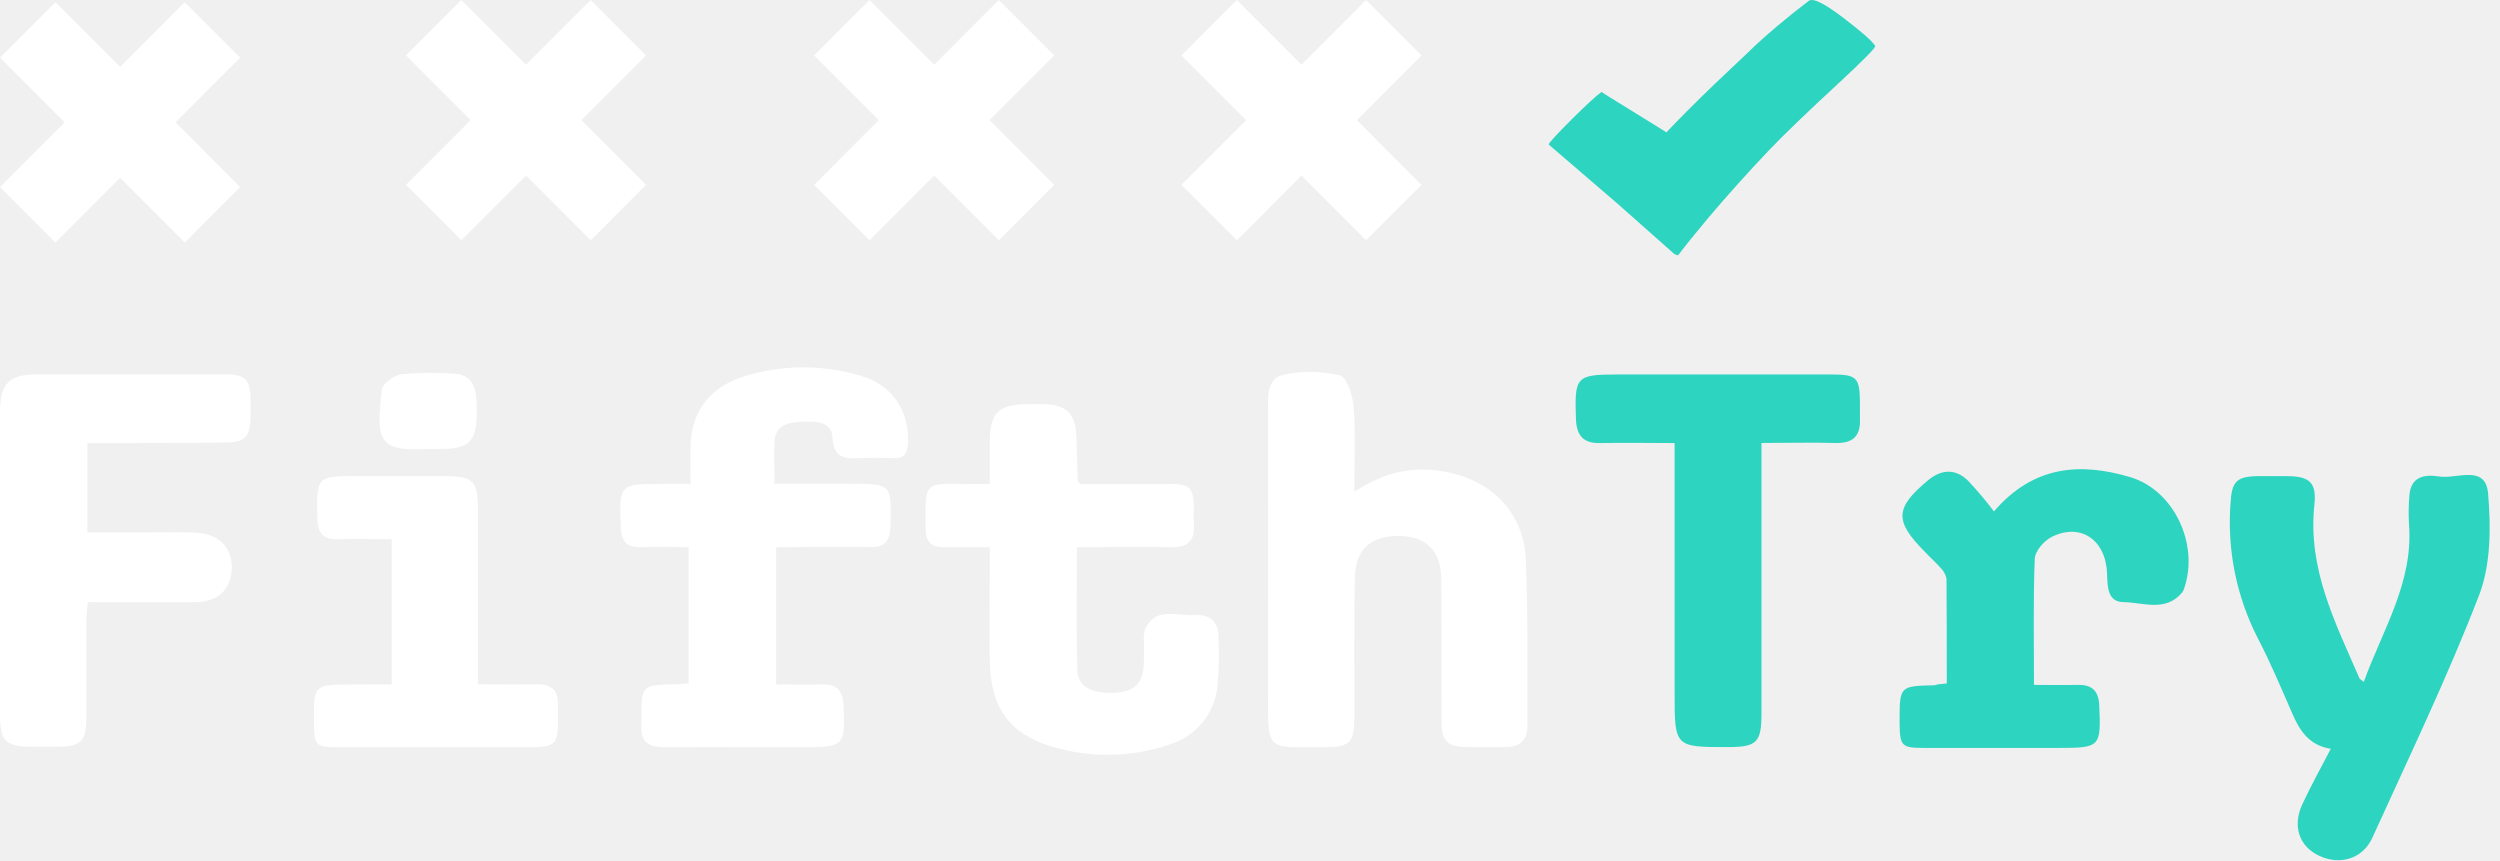
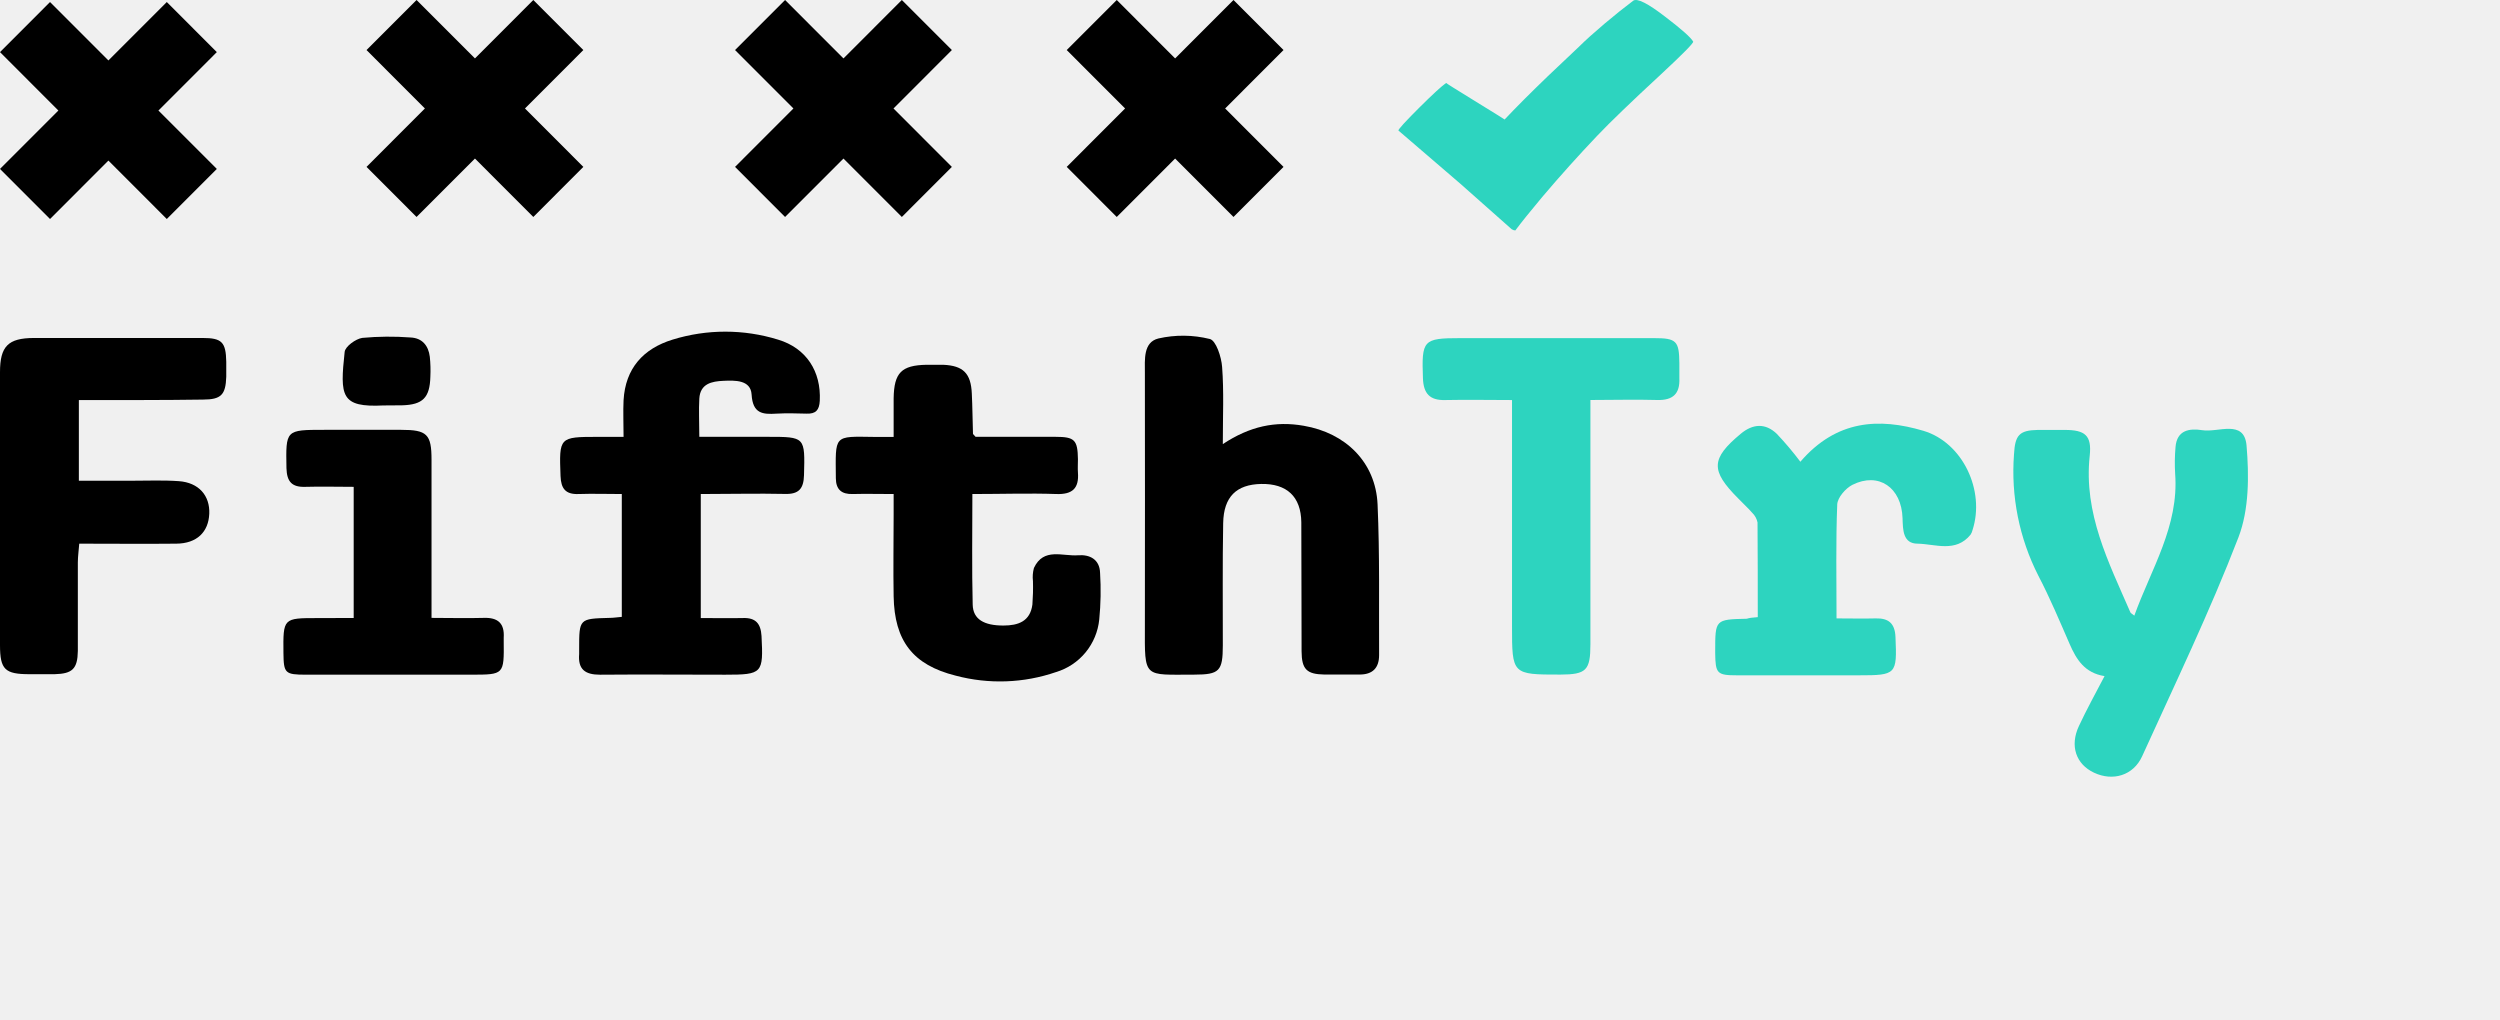
- <svg xmlns="http://www.w3.org/2000/svg" fill="none" height="32" viewBox="0 0 93 32" width="93">
-   <path d="m69.758 1.712c-.1-.172-.483-.512-1.149-1.02-.724-.558-1.165-.779-1.322-.661-.362.273-.75.583-1.165.932-.451.382-.805.701-1.063.957-.477.449-.908.856-1.291 1.222-.719.693-1.312 1.287-1.779 1.782-.032-.025-.443-.281-1.236-.768-.771-.474-1.162-.72-1.173-.737-.178.122-.551.464-1.118 1.026-.567.567-.85.877-.85.932l2.55 2.191c.005.004.711.63 2.117 1.876.058.034.108.05.15.05.241-.323.611-.783 1.11-1.379.729-.861 1.485-1.702 2.267-2.525.535-.562 1.411-1.406 2.629-2.531.913-.848 1.354-1.297 1.322-1.348z" fill="#2dd4bf" />
-   <g fill="#fff">
-     <path d="m50.38 18.297c1.111-.736 2.173-.96 3.336-.755 1.721.294 2.962 1.498 3.041 3.238.092 2.067.052 4.139.063 6.21 0 .536-.274.803-.809.801-.482 0-.956 0-1.448 0-.727-.013-.933-.217-.937-.96-.01-1.771 0-3.542-.011-5.313-.011-1.062-.602-1.6-1.656-1.579-1.016.021-1.541.526-1.562 1.61-.031 1.679-.011 3.357-.015 5.038 0 1.066-.14 1.206-1.176 1.208-2.104 0-2.041.18-2.035-2.007.009-3.473 0-6.947 0-10.422 0-.551-.073-1.264.556-1.421.698-.158 1.424-.151 2.119.021.254.061.478.74.507 1.152.076 1.01.029 2.013.029 3.179z" />
-     <path d="m28.872 20.354v5.109c.606 0 1.172.013 1.738 0 .526-.017.733.229.765.741.078 1.537.042 1.594-1.492 1.594-1.721 0-3.443-.015-5.164 0-.616 0-.91-.223-.859-.849 0-.069 0-.138 0-.207 0-1.252 0-1.252 1.251-1.285.155 0 .31-.025.507-.042v-5.061c-.606 0-1.195-.019-1.782 0-.539.021-.723-.227-.742-.741-.059-1.604-.061-1.613 1.545-1.613h1.052c0-.557-.023-1.035 0-1.51.075-1.31.809-2.124 2.02-2.497 1.415-.437 2.928-.437 4.343 0 1.169.35 1.78 1.312 1.721 2.522-.021.384-.166.542-.543.528-.413-.011-.828-.023-1.239 0-.574.036-.979 0-1.027-.785-.036-.611-.687-.588-1.161-.567-.474.021-.956.113-.993.73-.029.48 0 .96 0 1.577h2.808c1.561 0 1.547 0 1.505 1.585-.015.553-.216.786-.784.768-1.134-.025-2.259.004-3.469.004z" />
-     <path d="m40.062 20.354c0 1.583-.025 3.073.013 4.562.015.601.47.859 1.266.857.61 0 1.103-.171 1.193-.866.025-.319.032-.64.023-.96-.021-.183-.008-.368.04-.545.4-.855 1.188-.471 1.825-.522.472-.036.884.165.901.724.04.64.028 1.282-.034 1.921-.049.497-.245.969-.561 1.355s-.741.668-1.217.812c-1.333.459-2.772.511-4.135.148-1.769-.442-2.525-1.437-2.557-3.265-.021-1.125 0-2.253 0-3.378v-.839c-.608 0-1.147-.013-1.693 0-.459.013-.685-.192-.689-.647-.013-1.806-.111-1.729 1.578-1.706h.803c0-.559 0-1.076 0-1.592.017-1.053.319-1.358 1.35-1.379h.689c.826.035 1.147.35 1.182 1.191.027.549.031 1.101.048 1.652 0 .015.027.033.107.125h3.288c.796 0 .916.127.929.92 0 .192-.013.369 0 .551.05.647-.222.908-.887.885-1.121-.038-2.243 0-3.462 0z" />
-     <path d="m3.249 16.482v3.325h2.196c.643 0 1.287-.029 1.926.017.819.06 1.283.595 1.251 1.345-.033.749-.507 1.224-1.358 1.231-1.306.013-2.613 0-3.999 0-.021.279-.055.519-.057.768v3.649c-.011.741-.228.941-.956.96-.342 0-.689 0-1.033 0-1.017 0-1.216-.192-1.218-1.197 0-2.184 0-4.369 0-6.553 0-1.563 0-3.127 0-4.69 0-1.072.333-1.408 1.394-1.412h6.956c.794 0 .956.173.972.978v.622c-.025.741-.212.935-.956.937-1.673.025-3.347.019-5.116.019z" />
-   </g>
-   <path d="m87.934 25.365c.691-1.921 1.84-3.682 1.683-5.835-.023-.368-.019-.737.013-1.104.056-.709.574-.786 1.105-.701.648.106 1.721-.463 1.821.622.107 1.256.107 2.651-.335 3.797-1.18 3.06-2.609 6.025-3.967 9.014-.361.795-1.209 1.043-1.983.676-.742-.349-1.004-1.104-.622-1.921.318-.682.685-1.345 1.056-2.057-.821-.133-1.159-.686-1.436-1.321-.413-.947-.813-1.903-1.291-2.818-.786-1.543-1.133-3.275-1.002-5.003.044-.787.216-.985.981-1.001h1.103c.842 0 1.127.221 1.035 1.068-.256 2.374.78 4.387 1.675 6.448.015.035.063.056.163.136z" fill="#2dd4bf" />
-   <path d="m72.42 25.426c0-1.345 0-2.618-.01-3.901-.032-.154-.11-.295-.224-.403-.18-.207-.383-.384-.574-.588-1.147-1.153-1.125-1.637.105-2.662.499-.415 1.014-.45 1.484 0 .346.365.671.75.974 1.152 1.488-1.729 3.242-1.817 5.068-1.275 1.624.484 2.549 2.466 2.025 4.087-.016.068-.044.133-.082.192-.614.753-1.448.384-2.182.371-.608 0-.604-.576-.62-1.045-.038-1.272-.985-1.921-2.066-1.379-.281.144-.614.524-.625.809-.061 1.536-.029 3.073-.029 4.694.574 0 1.094.013 1.612 0 .518-.013.794.192.817.768.065 1.537.04 1.577-1.509 1.577-1.673 0-3.348 0-5.024 0-.822 0-.885-.075-.895-.918v-.069c0-1.314 0-1.314 1.302-1.345.105-.035.218-.048.451-.065z" fill="#2dd4bf" />
-   <path d="m62.295 16.482c-.956 0-1.853-.019-2.741 0-.648.021-.906-.267-.929-.897-.055-1.573 0-1.654 1.54-1.654h7.987c.92 0 1.029.117 1.038 1.031v.62c.029.643-.268.916-.914.897-.887-.027-1.775 0-2.75 0v.897 9.171c0 1.074-.174 1.241-1.235 1.245-1.995 0-1.995 0-1.995-2.009z" fill="#2dd4bf" />
-   <g fill="#fff">
-     <path d="m14.572 25.461v-5.403c-.677 0-1.339-.019-1.987 0-.558.019-.765-.211-.782-.768-.027-1.581-.044-1.581 1.561-1.581h3.165c1.061 0 1.251.177 1.251 1.227v5.655.866c.752 0 1.454.019 2.152 0 .587-.021.861.227.822.814-.003.046-.003.092 0 .138.015 1.385.015 1.385-1.339 1.387h-6.818c-.853 0-.908-.061-.918-.891-.013-1.44-.013-1.44 1.408-1.44z" />
-     <path d="m15.878 16.704h-.069c-1.779.09-1.804-.384-1.608-2.207.023-.223.453-.536.725-.576.66-.061 1.324-.067 1.985-.017.48.019.742.332.798.795.029.274.036.549.023.824-.023.861-.31 1.153-1.167 1.175-.228.006-.457.006-.687.006z" />
-     <path d="m6.872.084-2.405 2.407-2.405-2.407-2.061 2.062 2.405 2.407-2.405 2.407 2.061 2.062 2.405-2.407 2.405 2.407 2.061-2.062-2.405-2.407 2.405-2.407z" />
-     <path d="m50.82 0-2.405 2.407-2.405-2.407-2.061 2.062 2.405 2.407-2.405 2.407 2.061 2.062 2.405-2.407 2.405 2.407 2.061-2.062-2.405-2.407 2.405-2.407z" />
-     <path d="m21.973 0-2.405 2.407-2.405-2.407-2.061 2.062 2.405 2.407-2.405 2.407 2.061 2.062 2.405-2.407 2.405 2.407 2.061-2.062-2.405-2.407 2.405-2.407z" />
-     <path d="m37.156 0-2.405 2.407-2.405-2.407-2.061 2.062 2.405 2.407-2.405 2.407 2.061 2.062 2.405-2.407 2.405 2.407 2.061-2.062-2.405-2.407 2.405-2.407z" />
-   </g>
+ <svg xmlns="http://www.w3.org/2000/svg" width="103" height="42" viewBox="0 0 103 42" style="background-color: #FFFFFF;padding:5px">
+   <path d="M69.758 1.712C69.659 1.54 69.276 1.2 68.609 0.692C67.885 0.133 67.444 -0.087 67.287 0.031C66.925 0.304 66.537 0.614 66.122 0.963C65.671 1.345 65.317 1.664 65.059 1.92C64.582 2.369 64.152 2.776 63.769 3.141C63.05 3.834 62.457 4.428 61.99 4.923C61.958 4.898 61.546 4.642 60.754 4.155C59.983 3.681 59.592 3.435 59.581 3.418C59.403 3.54 59.03 3.882 58.464 4.445C57.897 5.011 57.614 5.322 57.614 5.377L60.164 7.568C60.169 7.572 60.875 8.197 62.281 9.444C62.339 9.478 62.389 9.495 62.431 9.495C62.672 9.171 63.042 8.712 63.54 8.116C64.27 7.255 65.025 6.413 65.807 5.591C66.342 5.028 67.219 4.184 68.436 3.059C69.349 2.211 69.79 1.762 69.758 1.712L69.758 1.712Z" fill="#2DD4BF" />
+   <path d="M50.38 18.297C51.491 17.561 52.552 17.337 53.715 17.542C55.436 17.836 56.678 19.04 56.756 20.78C56.848 22.847 56.808 24.92 56.819 26.99C56.819 27.526 56.546 27.793 56.01 27.791C55.528 27.791 55.054 27.791 54.562 27.791C53.836 27.778 53.629 27.574 53.625 26.831C53.616 25.06 53.625 23.289 53.614 21.518C53.602 20.456 53.011 19.918 51.958 19.939C50.942 19.96 50.416 20.465 50.395 21.549C50.364 23.227 50.383 24.906 50.38 26.587C50.38 27.653 50.24 27.793 49.203 27.795C47.1 27.795 47.163 27.975 47.169 25.788C47.178 22.315 47.169 18.84 47.169 15.366C47.169 14.815 47.096 14.102 47.725 13.945C48.423 13.786 49.149 13.794 49.844 13.966C50.099 14.027 50.322 14.705 50.351 15.118C50.428 16.128 50.38 17.131 50.38 18.297Z" fill="black" />
+   <path d="M28.872 20.354V25.463C29.478 25.463 30.044 25.476 30.61 25.463C31.136 25.445 31.343 25.691 31.375 26.204C31.453 27.741 31.417 27.798 29.883 27.798C28.162 27.798 26.441 27.783 24.72 27.798C24.104 27.798 23.809 27.576 23.861 26.949C23.861 26.88 23.861 26.811 23.861 26.742C23.861 25.49 23.861 25.49 25.112 25.457C25.267 25.457 25.421 25.432 25.618 25.415V20.354C25.012 20.354 24.423 20.334 23.836 20.354C23.297 20.375 23.113 20.127 23.094 19.612C23.035 18.009 23.033 17.999 24.639 17.999H25.691C25.691 17.442 25.668 16.964 25.691 16.489C25.766 15.179 26.5 14.365 27.711 13.992C29.126 13.555 30.639 13.555 32.054 13.992C33.223 14.342 33.835 15.304 33.775 16.514C33.754 16.898 33.609 17.056 33.232 17.042C32.819 17.031 32.404 17.019 31.993 17.042C31.419 17.079 31.014 17.042 30.966 16.257C30.93 15.646 30.279 15.669 29.805 15.69C29.331 15.711 28.849 15.803 28.812 16.42C28.784 16.9 28.812 17.38 28.812 17.997H31.62C33.181 17.997 33.167 17.997 33.125 19.581C33.11 20.135 32.909 20.367 32.341 20.35C31.207 20.325 30.082 20.354 28.872 20.354Z" fill="black" />
+   <path d="M40.062 20.354C40.062 21.936 40.037 23.427 40.075 24.915C40.09 25.516 40.546 25.774 41.341 25.772C41.951 25.772 42.445 25.601 42.535 24.906C42.559 24.586 42.567 24.266 42.558 23.945C42.536 23.762 42.55 23.577 42.598 23.4C42.998 22.545 43.785 22.929 44.422 22.877C44.895 22.841 45.306 23.043 45.323 23.602C45.363 24.242 45.352 24.884 45.289 25.522C45.239 26.02 45.044 26.491 44.727 26.877C44.411 27.263 43.987 27.545 43.51 27.689C42.177 28.148 40.738 28.199 39.375 27.837C37.606 27.395 36.851 26.4 36.818 24.571C36.797 23.446 36.818 22.318 36.818 21.193V20.354C36.21 20.354 35.671 20.34 35.126 20.354C34.667 20.367 34.441 20.162 34.437 19.706C34.424 17.901 34.326 17.978 36.015 18.001H36.818C36.818 17.442 36.818 16.925 36.818 16.408C36.835 15.356 37.138 15.05 38.168 15.029C38.398 15.029 38.627 15.029 38.857 15.029C39.683 15.064 40.004 15.379 40.039 16.22C40.066 16.77 40.069 17.321 40.087 17.872C40.087 17.887 40.114 17.905 40.194 17.997C41.244 17.997 42.363 17.997 43.481 17.997C44.277 17.997 44.398 18.124 44.411 18.917C44.411 19.109 44.398 19.286 44.411 19.468C44.461 20.115 44.189 20.377 43.523 20.354C42.403 20.315 41.28 20.354 40.062 20.354Z" fill="black" />
+   <path d="M3.249 16.482V19.806H5.445C6.088 19.806 6.732 19.778 7.371 19.824C8.189 19.883 8.654 20.419 8.622 21.168C8.589 21.917 8.115 22.392 7.264 22.399C5.958 22.413 4.651 22.399 3.265 22.399C3.244 22.678 3.209 22.918 3.207 23.168C3.207 24.386 3.207 25.605 3.207 26.817C3.196 27.559 2.98 27.758 2.251 27.777C1.909 27.777 1.563 27.777 1.218 27.777C0.201 27.777 0.002 27.585 0 26.581C0 24.396 0 22.212 0 20.027C0 18.464 0 16.901 0 15.337C0 14.265 0.333 13.929 1.394 13.925C3.712 13.925 6.031 13.925 8.35 13.925C9.144 13.925 9.306 14.098 9.322 14.903C9.322 15.11 9.322 15.318 9.322 15.525C9.297 16.267 9.109 16.461 8.365 16.463C6.692 16.488 5.018 16.482 3.249 16.482Z" fill="black" />
+   <path d="M87.934 25.365C88.625 23.444 89.774 21.683 89.617 19.53C89.594 19.162 89.599 18.793 89.631 18.425C89.686 17.717 90.204 17.64 90.736 17.724C91.385 17.83 92.457 17.262 92.557 18.347C92.664 19.603 92.664 20.997 92.222 22.144C91.042 25.204 89.614 28.169 88.256 31.158C87.894 31.953 87.047 32.201 86.272 31.834C85.53 31.485 85.268 30.73 85.651 29.913C85.968 29.232 86.335 28.569 86.707 27.856C85.886 27.724 85.547 27.171 85.27 26.535C84.857 25.588 84.457 24.631 83.979 23.717C83.193 22.174 82.846 20.442 82.977 18.714C83.021 17.926 83.193 17.728 83.958 17.713C84.325 17.713 84.693 17.713 85.062 17.713C85.903 17.713 86.188 17.934 86.096 18.781C85.84 21.155 86.877 23.168 87.772 25.229C87.787 25.263 87.835 25.284 87.934 25.365Z" fill="#2DD4BF" />
+   <path d="M72.42 25.426C72.42 24.082 72.42 22.808 72.41 21.525C72.379 21.371 72.3 21.23 72.186 21.122C72.007 20.915 71.804 20.738 71.613 20.534C70.465 19.382 70.488 18.898 71.718 17.872C72.217 17.457 72.731 17.423 73.202 17.872C73.548 18.237 73.873 18.622 74.175 19.024C75.663 17.296 77.417 17.207 79.244 17.749C80.867 18.233 81.793 20.215 81.269 21.836C81.253 21.905 81.225 21.97 81.187 22.029C80.573 22.781 79.739 22.413 79.005 22.399C78.396 22.399 78.4 21.823 78.385 21.354C78.347 20.083 77.4 19.434 76.319 19.975C76.038 20.119 75.706 20.5 75.694 20.784C75.633 22.32 75.665 23.857 75.665 25.478C76.239 25.478 76.759 25.492 77.278 25.478C77.796 25.465 78.071 25.67 78.094 26.246C78.159 27.783 78.134 27.823 76.585 27.823C74.912 27.823 73.238 27.823 71.561 27.823C70.739 27.823 70.676 27.748 70.666 26.905V26.836C70.666 25.522 70.666 25.522 71.968 25.492C72.074 25.457 72.186 25.444 72.42 25.426Z" fill="#2DD4BF" />
+   <path d="M62.295 16.482C61.339 16.482 60.442 16.463 59.554 16.482C58.906 16.503 58.648 16.215 58.625 15.585C58.569 14.012 58.625 13.931 60.164 13.931C62.827 13.931 65.489 13.931 68.151 13.931C69.071 13.931 69.18 14.048 69.19 14.963C69.19 15.17 69.19 15.377 69.19 15.583C69.218 16.226 68.922 16.499 68.275 16.48C67.388 16.453 66.501 16.48 65.525 16.48V17.377C65.525 20.435 65.525 23.492 65.525 26.548C65.525 27.622 65.351 27.789 64.29 27.793C62.295 27.793 62.295 27.793 62.295 25.784V16.482Z" fill="#2DD4BF" />
+   <path d="M14.572 25.461V20.058C13.894 20.058 13.233 20.039 12.584 20.058C12.026 20.078 11.819 19.847 11.802 19.29C11.775 17.709 11.758 17.709 13.363 17.709C14.418 17.709 15.466 17.709 16.528 17.709C17.589 17.709 17.779 17.886 17.779 18.937C17.779 20.821 17.779 22.706 17.779 24.591V25.457C18.53 25.457 19.232 25.477 19.93 25.457C20.517 25.436 20.791 25.684 20.753 26.272C20.75 26.318 20.75 26.364 20.753 26.41C20.768 27.795 20.768 27.795 19.414 27.797H12.596C11.743 27.797 11.687 27.735 11.678 26.906C11.664 25.465 11.664 25.465 13.085 25.465L14.572 25.461Z" fill="black" />
+   <path d="M15.878 16.704H15.809C14.03 16.795 14.005 16.32 14.2 14.498C14.223 14.275 14.654 13.962 14.925 13.921C15.585 13.86 16.249 13.854 16.91 13.904C17.39 13.923 17.652 14.236 17.708 14.699C17.737 14.973 17.744 15.248 17.731 15.523C17.708 16.384 17.421 16.676 16.564 16.699C16.337 16.704 16.107 16.704 15.878 16.704Z" fill="black" />
+   <path d="M6.872 0.084L4.466 2.491L2.061 0.084L0 2.147L2.405 4.554L0 6.96L2.061 9.023L4.466 6.616L6.872 9.023L8.933 6.96L6.527 4.554L8.933 2.147L6.872 0.084Z" fill="black" />
+   <path d="M50.82 0L48.415 2.407L46.01 0L43.949 2.062L46.354 4.469L43.949 6.876L46.01 8.939L48.415 6.532L50.82 8.939L52.881 6.876L50.476 4.469L52.881 2.062L50.82 0Z" fill="black" />
+   <path d="M21.973 0L19.568 2.407L17.162 0L15.101 2.062L17.506 4.469L15.101 6.876L17.162 8.939L19.568 6.532L21.973 8.939L24.034 6.876L21.629 4.469L24.034 2.062L21.973 0Z" fill="black" />
+   <path d="M37.156 0L34.751 2.407L32.345 0L30.284 2.062L32.689 4.469L30.284 6.876L32.345 8.939L34.751 6.532L37.156 8.939L39.217 6.876L36.812 4.469L39.217 2.062L37.156 0Z" fill="black" />
</svg>
